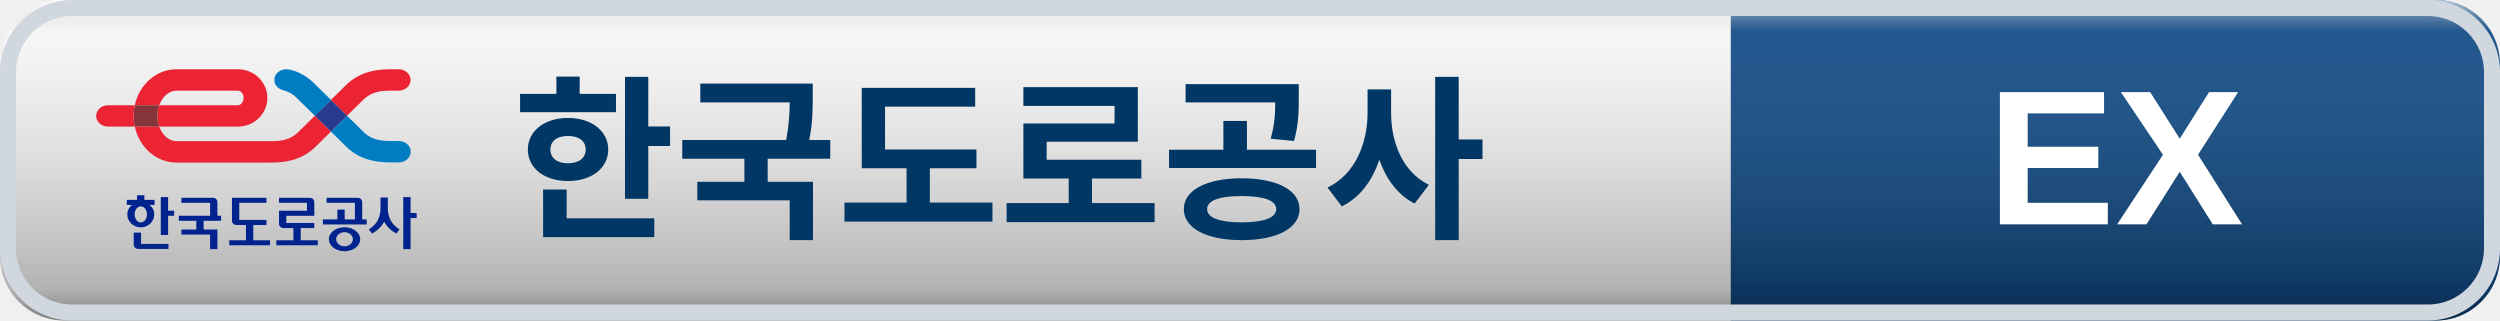
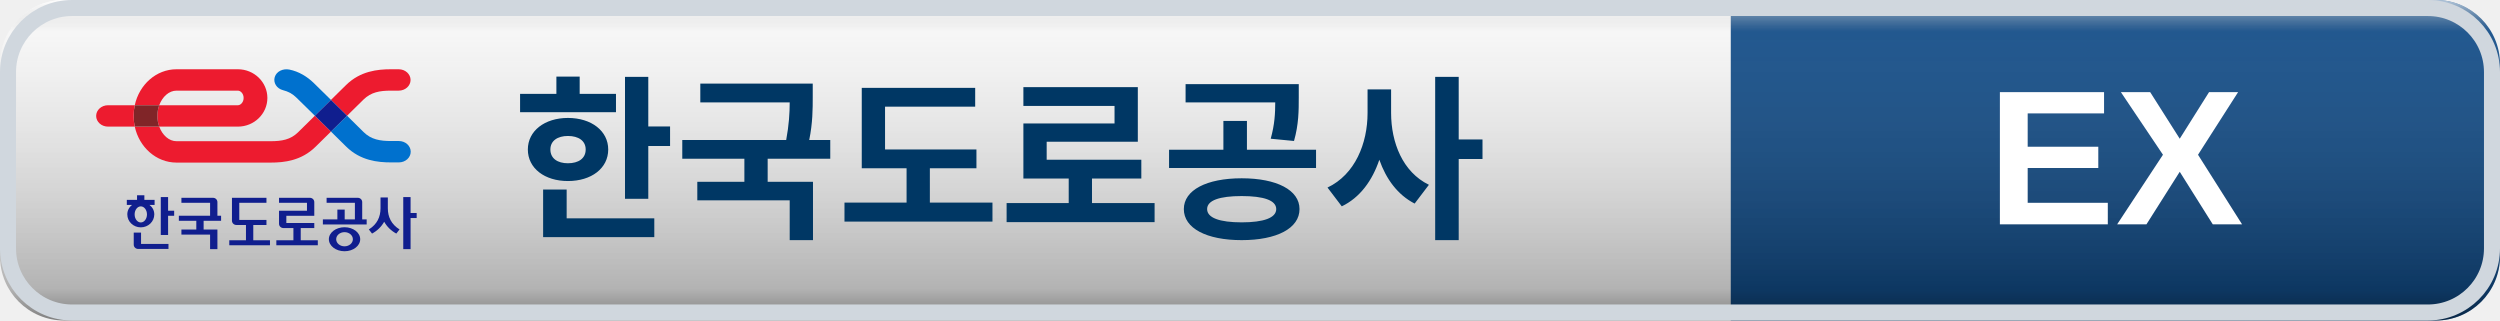
<svg xmlns="http://www.w3.org/2000/svg" width="156.0" height="20" viewBox="0 0 156.0 20" role="img" aria-label="한국도로공사 EX">
  <defs>
    <clipPath id="badge-shape">
      <rect width="156.0" height="20" rx="4" />
    </clipPath>
  </defs>
  <g clip-path="url(#badge-shape)">
    <rect width="156.0" height="20" rx="4" fill="#ffffff" />
    <path d="M108.0 0h48v20h-48z" fill="#134f8c" />
    <defs>
      <linearGradient id="gloss" x2="0" y2="100%">
        <stop offset="0" stop-color="#fff" stop-opacity=".7" />
        <stop offset=".1" stop-color="#aaa" stop-opacity=".1" />
        <stop offset=".9" stop-color="#000" stop-opacity=".3" />
        <stop offset="1" stop-color="#000" stop-opacity=".5" />
      </linearGradient>
    </defs>
    <rect width="156.0" height="20" rx="4" fill="url(#gloss)" />
  </g>
  <rect x="0.5" y="0.5" width="155.0" height="19" rx="4" fill="none" stroke="#d0d7de" />
  <g transform="translate(6.000 4.322) scale(0.154082)">
-     <g style="fill:#00238e;fill-opacity:1">
-       <path d="M0 0h-2.221v-15.809H0v9.441h1.85v1.535H0Z" style="fill:#00238e;fill-opacity:1;fill-rule:nonzero;stroke:none" transform="matrix(1.33333 0 0 -1.33333 127.334 51.762)" />
+     <g style="fill:#101e8e;fill-opacity:1">
+       <path d="M0 0h-2.221v-15.809H0v9.441h1.85v1.535H0Z" style="fill:#101e8e;fill-opacity:1;fill-rule:nonzero;stroke:none" transform="matrix(1.33333 0 0 -1.33333 127.334 51.762)" />
    </g>
-     <g style="fill:#00238e;fill-opacity:1">
-       <path d="M0 0v3.264h-2.221V0c0-2.669-1.062-4.888-3.55-6.437l.974-1.259a9.15 9.15 0 0 1 3.688 3.592 9.17 9.17 0 0 1 3.687-3.592l.977 1.259C1.068-4.888 0-2.669 0 0" style="fill:#00238e;fill-opacity:1;fill-rule:nonzero;stroke:none" transform="matrix(1.33333 0 0 -1.33333 118.123 56.284)" />
+     <g style="fill:#101e8e;fill-opacity:1">
+       <path d="M0 0v3.264h-2.221V0c0-2.669-1.062-4.888-3.55-6.437l.974-1.259a9.15 9.15 0 0 1 3.688 3.592 9.17 9.17 0 0 1 3.687-3.592l.977 1.259C1.068-4.888 0-2.669 0 0" style="fill:#101e8e;fill-opacity:1;fill-rule:nonzero;stroke:none" transform="matrix(1.33333 0 0 -1.33333 118.123 56.284)" />
    </g>
-     <g style="fill:#00238e;fill-opacity:1">
-       <path d="M0 0v4.144h-2.223V-7.369H0v5.834h1.844V0Z" style="fill:#00238e;fill-opacity:1;fill-rule:nonzero;stroke:none" transform="matrix(1.33333 0 0 -1.33333 29.134 57.287)" />
+     <g style="fill:#101e8e;fill-opacity:1">
+       <path d="M0 0v4.144h-2.223V-7.369H0v5.834h1.844V0Z" style="fill:#101e8e;fill-opacity:1;fill-rule:nonzero;stroke:none" transform="matrix(1.33333 0 0 -1.33333 29.134 57.287)" />
    </g>
-     <g style="fill:#00238e;fill-opacity:1">
-       <path d="M0 0c0 1.35.838 2.442 1.873 2.442S3.748 1.35 3.748 0c0-1.353-.84-2.443-1.875-2.443S0-1.353 0 0m5.971 0c0 1.204-.569 2.217-1.457 2.88h1.552v1.536H2.959v1.402H.734V4.416h-3.107V2.88h1.607c-.89-.663-1.457-1.676-1.457-2.88 0-2.174 1.834-3.932 4.096-3.932S5.971-2.174 5.971 0" style="fill:#00238e;fill-opacity:1;fill-rule:nonzero;stroke:none" transform="matrix(1.33333 0 0 -1.33333 15.581 58.782)" />
+     <g style="fill:#101e8e;fill-opacity:1">
+       <path d="M0 0c0 1.35.838 2.442 1.873 2.442S3.748 1.35 3.748 0c0-1.353-.84-2.443-1.875-2.443S0-1.353 0 0m5.971 0c0 1.204-.569 2.217-1.457 2.88h1.552v1.536H2.959v1.402H.734V4.416h-3.107V2.88h1.607c-.89-.663-1.457-1.676-1.457-2.88 0-2.174 1.834-3.932 4.096-3.932S5.971-2.174 5.971 0" style="fill:#101e8e;fill-opacity:1;fill-rule:nonzero;stroke:none" transform="matrix(1.33333 0 0 -1.33333 15.581 58.782)" />
    </g>
-     <g style="fill:#00238e;fill-opacity:1">
-       <path d="M0 0v1.535h-8.328v3.433h-2.223V1.31c0-.679.535-1.31 1.397-1.31z" style="fill:#00238e;fill-opacity:1;fill-rule:nonzero;stroke:none" transform="matrix(1.33333 0 0 -1.33333 29.287 72.774)" />
+     <g style="fill:#101e8e;fill-opacity:1">
+       <path d="M0 0v1.535h-8.328v3.433h-2.223V1.31c0-.679.535-1.31 1.397-1.31z" style="fill:#101e8e;fill-opacity:1;fill-rule:nonzero;stroke:none" transform="matrix(1.33333 0 0 -1.33333 29.287 72.774)" />
    </g>
-     <g style="fill:#00238e;fill-opacity:1">
-       <path d="M0 0v-6.957c0-.678.537-1.31 1.398-1.31h2.856v-4.628H-.814v-1.532h12.361v1.532H6.475v4.628h4.004v1.535H2.225v5.199h8.254V0Z" style="fill:#00238e;fill-opacity:1;fill-rule:nonzero;stroke:none" transform="matrix(1.33333 0 0 -1.33333 54.998 52.047)" />
+     <g style="fill:#101e8e;fill-opacity:1">
+       <path d="M0 0v-6.957c0-.678.537-1.31 1.398-1.31h2.856v-4.628H-.814v-1.532h12.361v1.532H6.475v4.628h4.004v1.535H2.225v5.199h8.254V0Z" style="fill:#101e8e;fill-opacity:1;fill-rule:nonzero;stroke:none" transform="matrix(1.33333 0 0 -1.33333 54.998 52.047)" />
    </g>
-     <g style="fill:#00238e;fill-opacity:1">
-       <path d="M0 0v2.654h5.307v1.534H4.189v4.15c0 .678-.539 1.31-1.398 1.31h-9.535V8.115h8.709V4.188h-9.488V2.654h5.302V0h-4.523v-1.533h8.709v-4.413h2.224V0Z" style="fill:#00238e;fill-opacity:1;fill-rule:nonzero;stroke:none" transform="matrix(1.33333 0 0 -1.33333 43.522 64.912)" />
+     <g style="fill:#101e8e;fill-opacity:1">
+       <path d="M0 0v2.654h5.307v1.534H4.189v4.15c0 .678-.539 1.31-1.398 1.31h-9.535V8.115h8.709V4.188h-9.488V2.654h5.302V0h-4.523v-1.533h8.709v-4.413h2.224V0Z" style="fill:#101e8e;fill-opacity:1;fill-rule:nonzero;stroke:none" transform="matrix(1.33333 0 0 -1.33333 43.522 64.912)" />
    </g>
-     <g style="fill:#00238e;fill-opacity:1">
-       <path d="M0 0c0-.681.539-1.313 1.4-1.313h2.971v-3.689H-.816v-1.532h12.597v1.532H6.594v3.689h4.117V.225H2.223v2.193h8.488v4.164c0 .678-.537 1.311-1.398 1.311H0V6.359h8.49V3.953H0Z" style="fill:#00238e;fill-opacity:1;fill-rule:nonzero;stroke:none" transform="matrix(1.33333 0 0 -1.33333 74.058 62.57)" />
+     <g style="fill:#101e8e;fill-opacity:1">
+       <path d="M0 0c0-.681.539-1.313 1.4-1.313h2.971v-3.689H-.816v-1.532h12.597v1.532H6.594v3.689h4.117V.225H2.223v2.193h8.488v4.164c0 .678-.537 1.311-1.398 1.311H0V6.359h8.49V3.953H0Z" style="fill:#101e8e;fill-opacity:1;fill-rule:nonzero;stroke:none" transform="matrix(1.33333 0 0 -1.33333 74.058 62.57)" />
    </g>
-     <g style="fill:#00238e;fill-opacity:1">
-       <path d="M0 0v-1.533h8.594v-5.043h-3.1v2.983H3.271v-2.983h-4.404v-1.535H12.17v1.535h-1.356v5.265C10.814-.633 10.277 0 9.416 0Z" style="fill:#00238e;fill-opacity:1;fill-rule:nonzero;stroke:none" transform="matrix(1.33333 0 0 -1.33333 93.326 52.047)" />
+     <g style="fill:#101e8e;fill-opacity:1">
+       <path d="M0 0v-1.533h8.594v-5.043h-3.1v2.983H3.271v-2.983h-4.404v-1.535H12.17v1.535h-1.356v5.265C10.814-.633 10.277 0 9.416 0Z" style="fill:#101e8e;fill-opacity:1;fill-rule:nonzero;stroke:none" transform="matrix(1.33333 0 0 -1.33333 93.326 52.047)" />
    </g>
-     <g style="fill:#00238e;fill-opacity:1">
-       <path d="M0 0c-1.4 0-2.535.967-2.535 2.154C-2.535 3.343-1.4 4.303 0 4.303c1.402 0 2.535-.96 2.535-2.149C2.535.967 1.402 0 0 0m0 5.801c-2.627 0-4.758-1.634-4.758-3.647 0-2.015 2.131-3.65 4.758-3.65 2.629 0 4.76 1.635 4.76 3.65 0 2.013-2.131 3.647-4.76 3.647" style="fill:#00238e;fill-opacity:1;fill-rule:nonzero;stroke:none" transform="matrix(1.33333 0 0 -1.33333 100.587 71.706)" />
+     <g style="fill:#101e8e;fill-opacity:1">
+       <path d="M0 0c-1.4 0-2.535.967-2.535 2.154C-2.535 3.343-1.4 4.303 0 4.303c1.402 0 2.535-.96 2.535-2.149C2.535.967 1.402 0 0 0m0 5.801c-2.627 0-4.758-1.634-4.758-3.647 0-2.015 2.131-3.65 4.758-3.65 2.629 0 4.76 1.635 4.76 3.65 0 2.013-2.131 3.647-4.76 3.647" style="fill:#101e8e;fill-opacity:1;fill-rule:nonzero;stroke:none" transform="matrix(1.33333 0 0 -1.33333 100.587 71.706)" />
    </g>
-     <path d="M81.751 25.54c-3.034 2.985-6.618 3.596-11.069 3.596H32.536c-3.035 0-5.73-2.453-6.99-5.908h-9.91c1.804 8.34 8.694 14.567 16.9 14.567h38.146c5.427 0 12.395-.728 18.168-6.412l6.245-6.145-6.52-6.416z" style="fill:#eb2333;fill-opacity:1;fill-rule:nonzero;stroke:none;stroke-width:.425" />
-     <path d="M32.536 8.66h24.865c1.099 0 2.32 1.21 2.32 2.952s-1.221 2.957-2.32 2.957H25.547a12.7 12.7 0 0 0-.756 4.33c0 1.536.273 3.005.756 4.33H57.4c6.585 0 11.942-5.212 11.942-11.617C69.343 5.209 63.986 0 57.4 0H32.536c-8.206 0-15.096 6.228-16.9 14.569h9.91c1.26-3.457 3.955-5.91 6.99-5.91" style="fill:#eb2333;fill-opacity:1;fill-rule:nonzero;stroke:none;stroke-width:.425" />
-     <path d="M24.79 18.899c0-1.537.274-3.006.757-4.33h-9.911a20.4 20.4 0 0 0-.466 4.33c0 1.49.164 2.937.466 4.33h9.91a12.7 12.7 0 0 1-.756-4.33" style="fill:#85353a;fill-opacity:1;fill-rule:nonzero;stroke:none;stroke-width:.425" />
-     <path d="M15.636 14.569H4.811C2.152 14.569 0 16.507 0 18.899c0 2.39 2.152 4.33 4.81 4.33h10.826a20.4 20.4 0 0 1 0-8.66m92.649-2.313c3.032-2.984 6.618-3.597 11.069-3.597h3.168c2.657 0 4.81-1.938 4.81-4.33 0-2.39-2.153-4.329-4.81-4.329h-3.168c-5.427 0-12.395.729-18.17 6.412l-6.089 5.995 6.517 6.415" style="fill:#eb2333;fill-opacity:1;fill-rule:nonzero;stroke:none;stroke-width:.425" />
-     <path d="M88.226 5.664C85.476 2.959 82.05.89 78.254.129c-2.588-.519-5.21.709-5.922 3.012s.785 4.69 3.345 5.33c2.163.542 3.895 1.506 5.448 3.036l7.452 7.315c2.122-2.09 4.447-4.378 6.518-6.415m27.485 16.654h-3.168c-4.45 0-8.035-.612-11.069-3.596l-6.73-6.643-6.518 6.416 6.149 6.07c5.773 5.683 12.743 6.413 18.168 6.413h3.168c2.657 0 4.811-1.94 4.811-4.33s-2.154-4.33-4.81-4.33" style="fill:#007dc2;fill-opacity:1;fill-rule:nonzero;stroke:none;stroke-width:.425" />
-     <path d="m95.095 12.407-6.52 6.415 6.52 6.416 6.517-6.416" style="fill:#283a8c;fill-opacity:1;fill-rule:nonzero;stroke:none;stroke-width:.425" />
+     <path d="M81.751 25.54c-3.034 2.985-6.618 3.596-11.069 3.596H32.536c-3.035 0-5.73-2.453-6.99-5.908h-9.91c1.804 8.34 8.694 14.567 16.9 14.567h38.146c5.427 0 12.395-.728 18.168-6.412l6.245-6.145-6.52-6.416z" style="fill:#ed1b2f;fill-opacity:1;fill-rule:nonzero;stroke:none;stroke-width:.425" />
+     <path d="M32.536 8.66h24.865c1.099 0 2.32 1.21 2.32 2.952s-1.221 2.957-2.32 2.957H25.547a12.7 12.7 0 0 0-.756 4.33c0 1.536.273 3.005.756 4.33H57.4c6.585 0 11.942-5.212 11.942-11.617C69.343 5.209 63.986 0 57.4 0H32.536c-8.206 0-15.096 6.228-16.9 14.569h9.91c1.26-3.457 3.955-5.91 6.99-5.91" style="fill:#ed1b2f;fill-opacity:1;fill-rule:nonzero;stroke:none;stroke-width:.425" />
+     <path d="M24.79 18.899c0-1.537.274-3.006.757-4.33h-9.911a20.4 20.4 0 0 0-.466 4.33c0 1.49.164 2.937.466 4.33h9.91a12.7 12.7 0 0 1-.756-4.33" style="fill:#802528;fill-opacity:1;fill-rule:nonzero;stroke:none;stroke-width:.425" />
+     <path d="M15.636 14.569H4.811C2.152 14.569 0 16.507 0 18.899c0 2.39 2.152 4.33 4.81 4.33h10.826a20.4 20.4 0 0 1 0-8.66m92.649-2.313c3.032-2.984 6.618-3.597 11.069-3.597h3.168c2.657 0 4.81-1.938 4.81-4.33 0-2.39-2.153-4.329-4.81-4.329h-3.168c-5.427 0-12.395.729-18.17 6.412l-6.089 5.995 6.517 6.415" style="fill:#ed1b2f;fill-opacity:1;fill-rule:nonzero;stroke:none;stroke-width:.425" />
+     <path d="M88.226 5.664C85.476 2.959 82.05.89 78.254.129c-2.588-.519-5.21.709-5.922 3.012s.785 4.69 3.345 5.33c2.163.542 3.895 1.506 5.448 3.036l7.452 7.315c2.122-2.09 4.447-4.378 6.518-6.415m27.485 16.654h-3.168c-4.45 0-8.035-.612-11.069-3.596l-6.73-6.643-6.518 6.416 6.149 6.07c5.773 5.683 12.743 6.413 18.168 6.413h3.168c2.657 0 4.811-1.94 4.811-4.33s-2.154-4.33-4.81-4.33" style="fill:#0071ce;fill-opacity:1;fill-rule:nonzero;stroke:none;stroke-width:.425" />
+     <path d="m95.095 12.407-6.52 6.415 6.52 6.416 6.517-6.416" style="fill:#101e8e;fill-opacity:1;fill-rule:nonzero;stroke:none;stroke-width:.425" />
  </g>
  <text x="32.0" y="14" fill="#003764" font-family="-apple-system, BlinkMacSystemFont, 'Segoe UI', 'Noto Sans KR', 'Malgun Gothic', Arial, sans-serif" font-size="11" font-weight="600">한국도로공사</text>
  <text x="132" y="14" fill="#ffffff" text-anchor="middle" font-family="Arial, Helvetica, sans-serif" font-size="12" font-weight="700">EX</text>
</svg>
